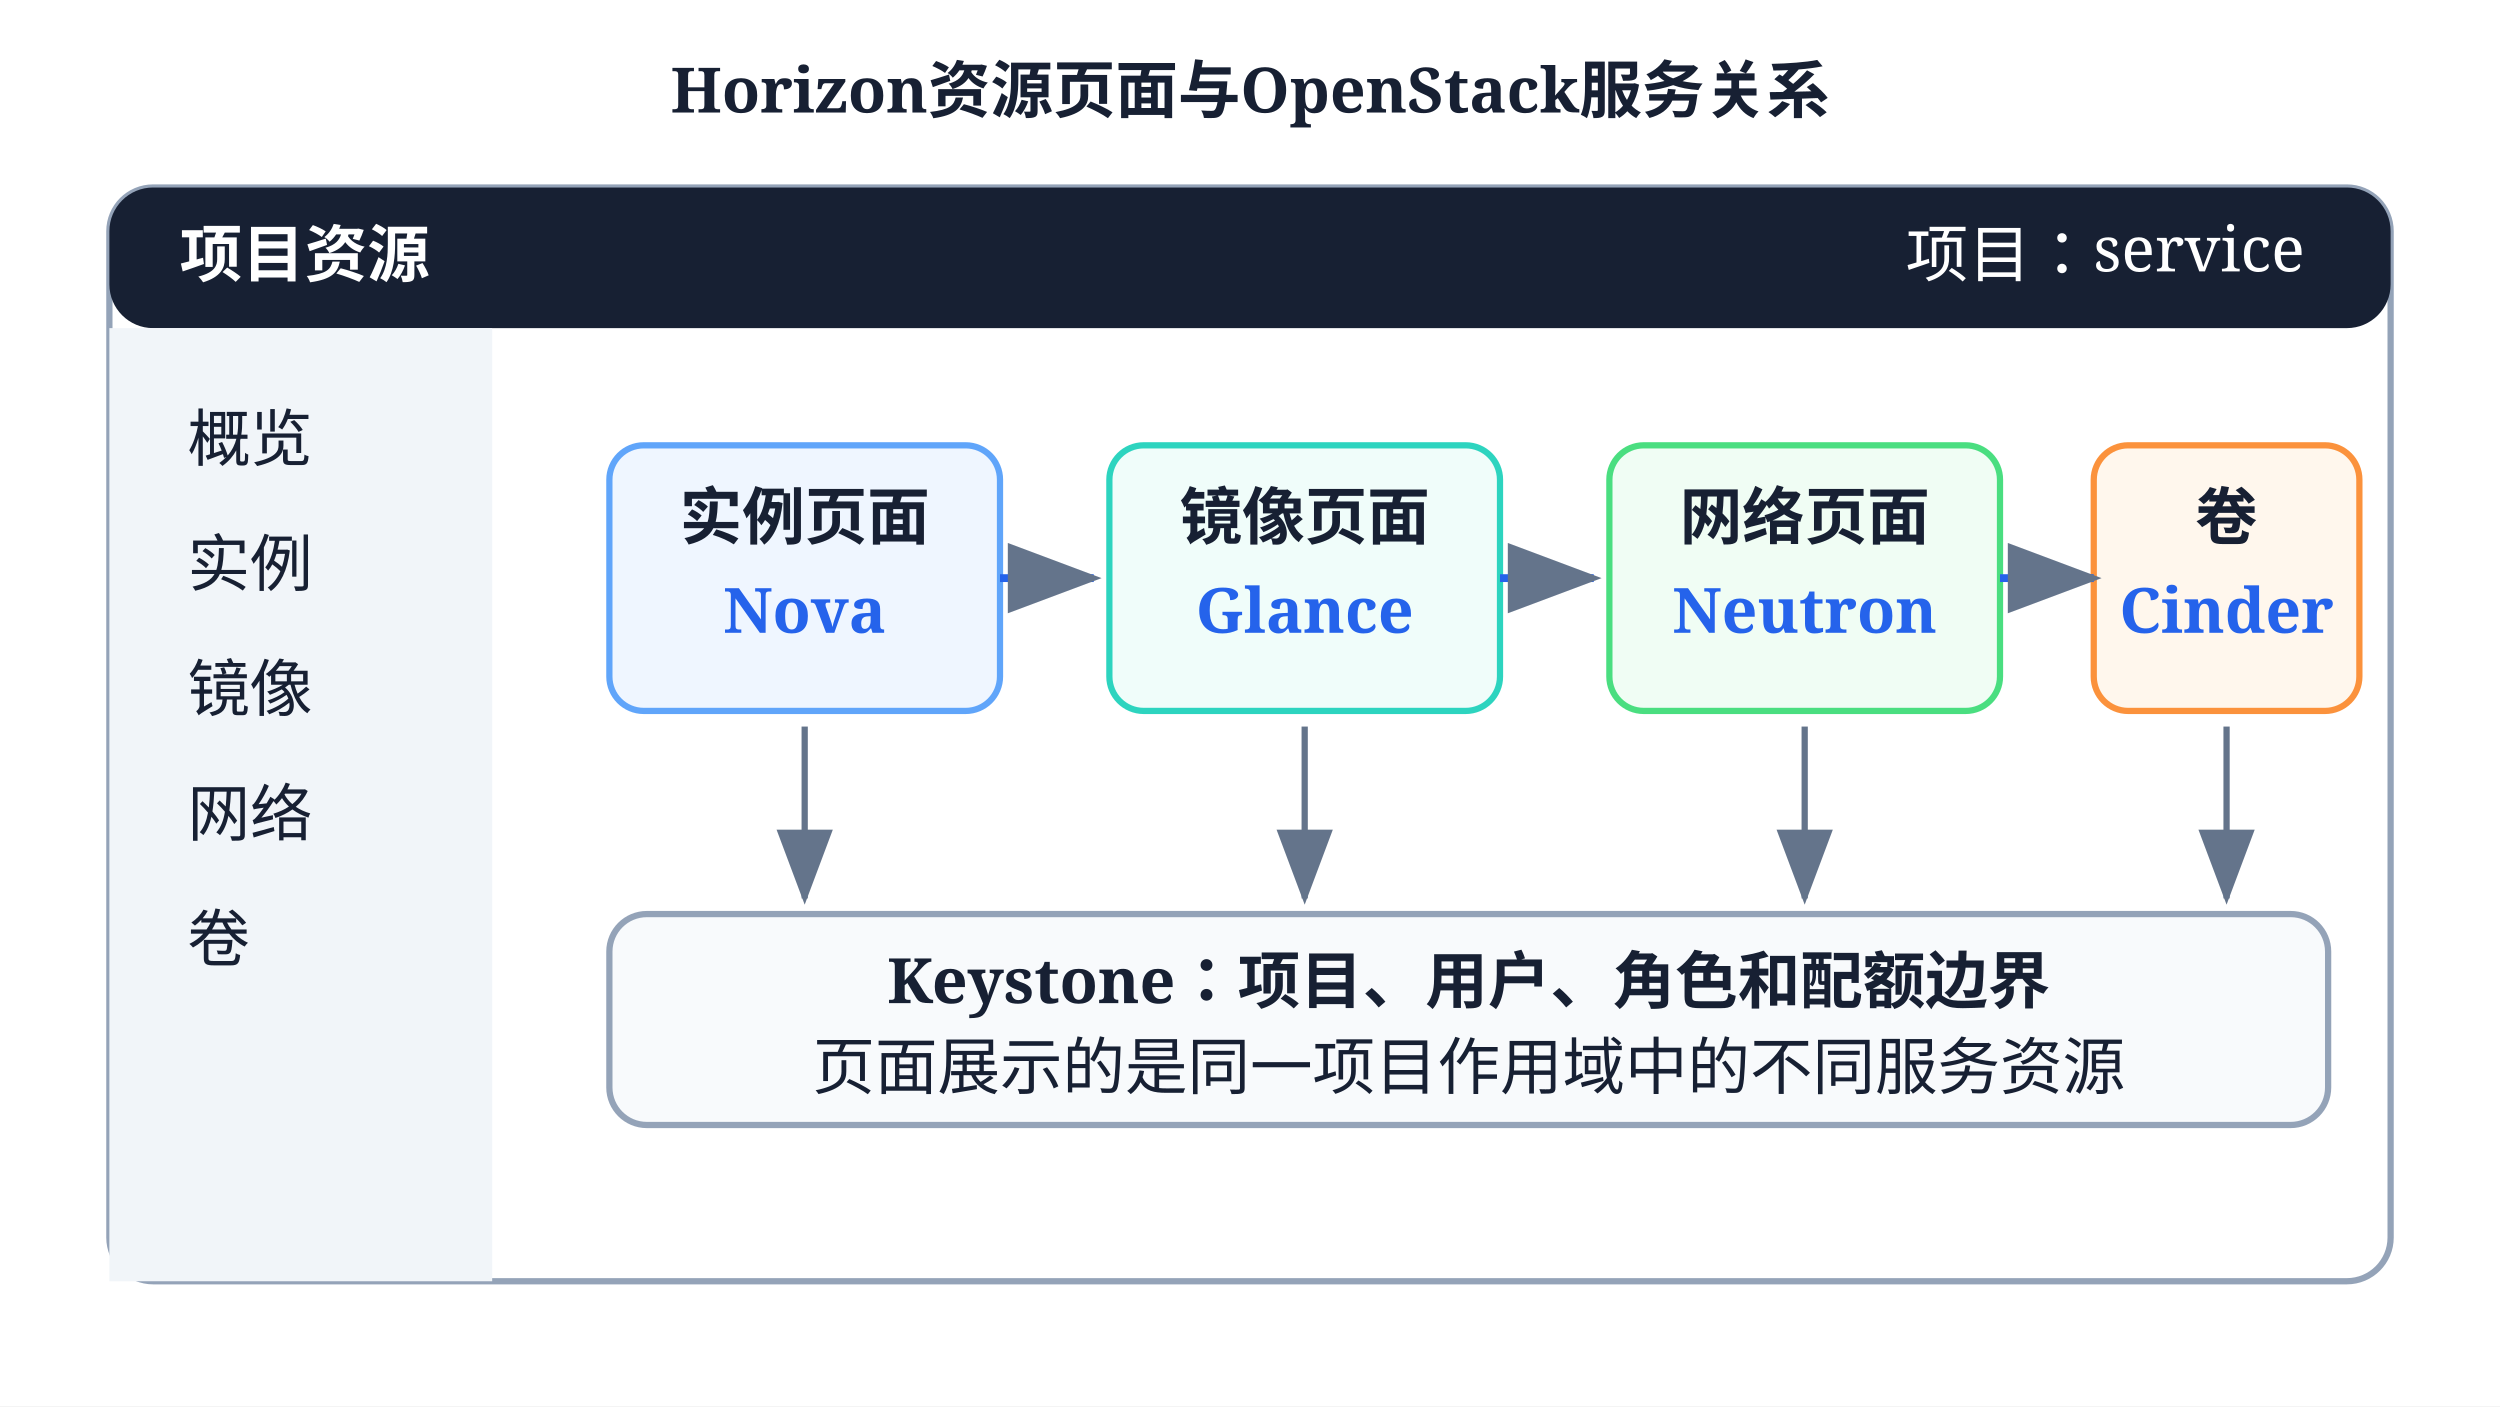
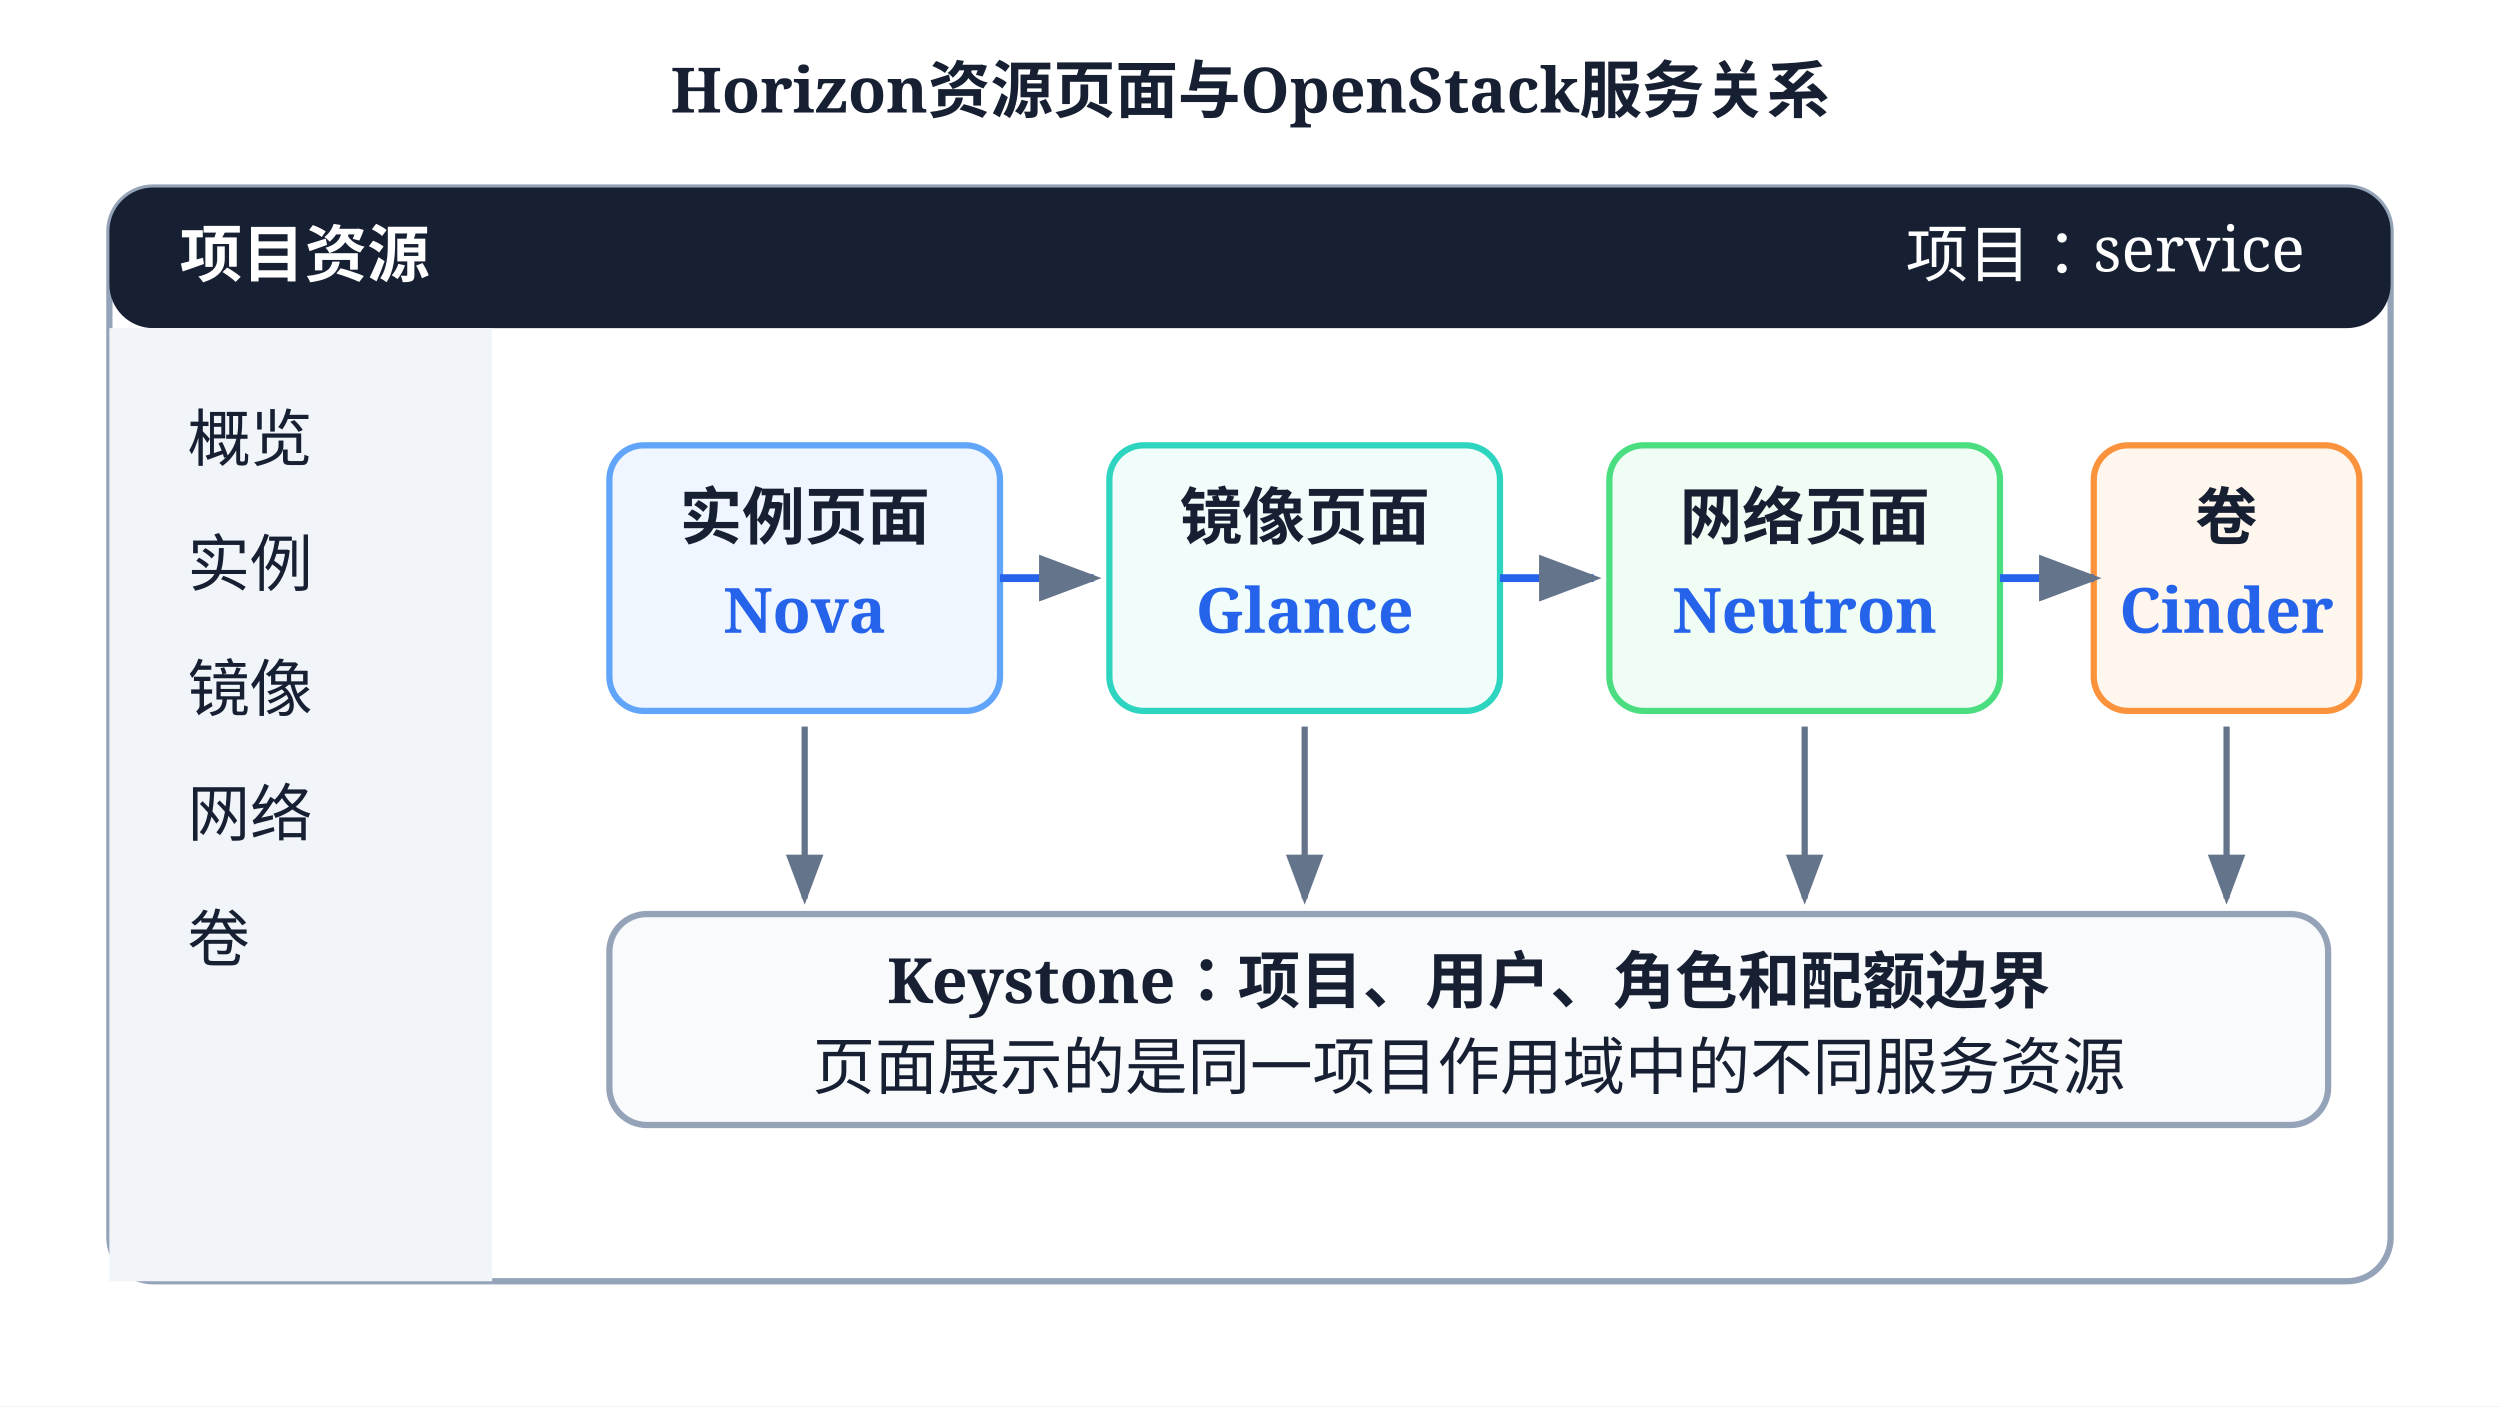
<svg xmlns="http://www.w3.org/2000/svg" viewBox="0 0 1600 900" width="1600" height="900">
  <style>text{font-family:SimSun,'宋体',serif;font-size:40px;fill:#172033}.title{font-weight:700}.service{fill:#2563eb;font-weight:700}.white{fill:#ffffff}</style>
  <defs>
-     <marker id="a" markerWidth="12" markerHeight="9" refX="11" refY="4.5" orient="auto">
-       <polygon points="0 0,12 4.5,0 9" fill="#64748b" />
+     <marker id="a" markerWidth="8" markerHeight="6" refX="7" refY="3" orient="auto">
+       <polygon points="0 0,8 3,0 6" fill="#64748b" />
    </marker>
  </defs>
  <rect width="1600" height="900" fill="#ffffff" />
  <text x="800" y="72" text-anchor="middle" font-size="50" class="title">Horizon资源页面与OpenStack服务关系</text>
  <rect x="70" y="120" width="1460" height="700" rx="28" fill="#ffffff" stroke="#94a3b8" stroke-width="4" />
  <rect x="70" y="120" width="1460" height="90" rx="28" fill="#172033" />
  <text x="115" y="177" font-size="42" class="title white">项目资源</text>
  <text x="1475" y="177" text-anchor="end" font-size="40" class="white">项目：service</text>
  <rect x="70" y="210" width="245" height="610" fill="#f1f5f9" />
  <g font-size="40">
    <text x="120" y="295">概览</text>
    <text x="120" y="375">实例</text>
    <text x="120" y="455">镜像</text>
    <text x="120" y="535">网络</text>
    <text x="120" y="615">卷</text>
  </g>
  <g text-anchor="middle">
    <g>
      <rect x="390" y="285" width="250" height="170" rx="22" fill="#eff6ff" stroke="#60a5fa" stroke-width="4" />
      <text x="515" y="345" font-size="44" class="title">实例页面</text>
      <text x="515" y="405" font-size="42" class="service">Nova</text>
    </g>
    <g>
      <rect x="710" y="285" width="250" height="170" rx="22" fill="#f0fdfa" stroke="#2dd4bf" stroke-width="4" />
      <text x="835" y="345" font-size="44" class="title">镜像页面</text>
      <text x="835" y="405" font-size="42" class="service">Glance</text>
    </g>
    <g>
      <rect x="1030" y="285" width="250" height="170" rx="22" fill="#f0fdf4" stroke="#4ade80" stroke-width="4" />
      <text x="1155" y="345" font-size="44" class="title">网络页面</text>
      <text x="1155" y="405" font-size="42" class="service">Neutron</text>
    </g>
    <g>
      <rect x="1340" y="285" width="170" height="170" rx="22" fill="#fff7ed" stroke="#fb923c" stroke-width="4" />
      <text x="1425" y="345" font-size="42" class="title">卷</text>
      <text x="1425" y="405" font-size="38" class="service">Cinder</text>
    </g>
  </g>
  <rect x="390" y="585" width="1100" height="135" rx="24" fill="#f8fafc" stroke="#94a3b8" stroke-width="4" />
  <text x="940" y="642" text-anchor="middle" font-size="44" class="title">Keystone：项目、用户、角色和配额边界</text>
  <text x="940" y="697" text-anchor="middle" font-size="40">页面展示的是同一项目作用域中的不同服务资源</text>
  <g fill="none" stroke="#64748b" stroke-width="4" marker-end="url(#a)">
    <path d="M515 465 V575" />
    <path d="M835 465 V575" />
    <path d="M1155 465 V575" />
    <path d="M1425 465 V575" />
  </g>
  <path d="M640 370 H700" fill="none" stroke="#2563eb" stroke-width="5" marker-end="url(#a)" />
  <path d="M960 370 H1020" fill="none" stroke="#2563eb" stroke-width="5" marker-end="url(#a)" />
  <path d="M1280 370 H1340" fill="none" stroke="#2563eb" stroke-width="5" marker-end="url(#a)" />
</svg>
